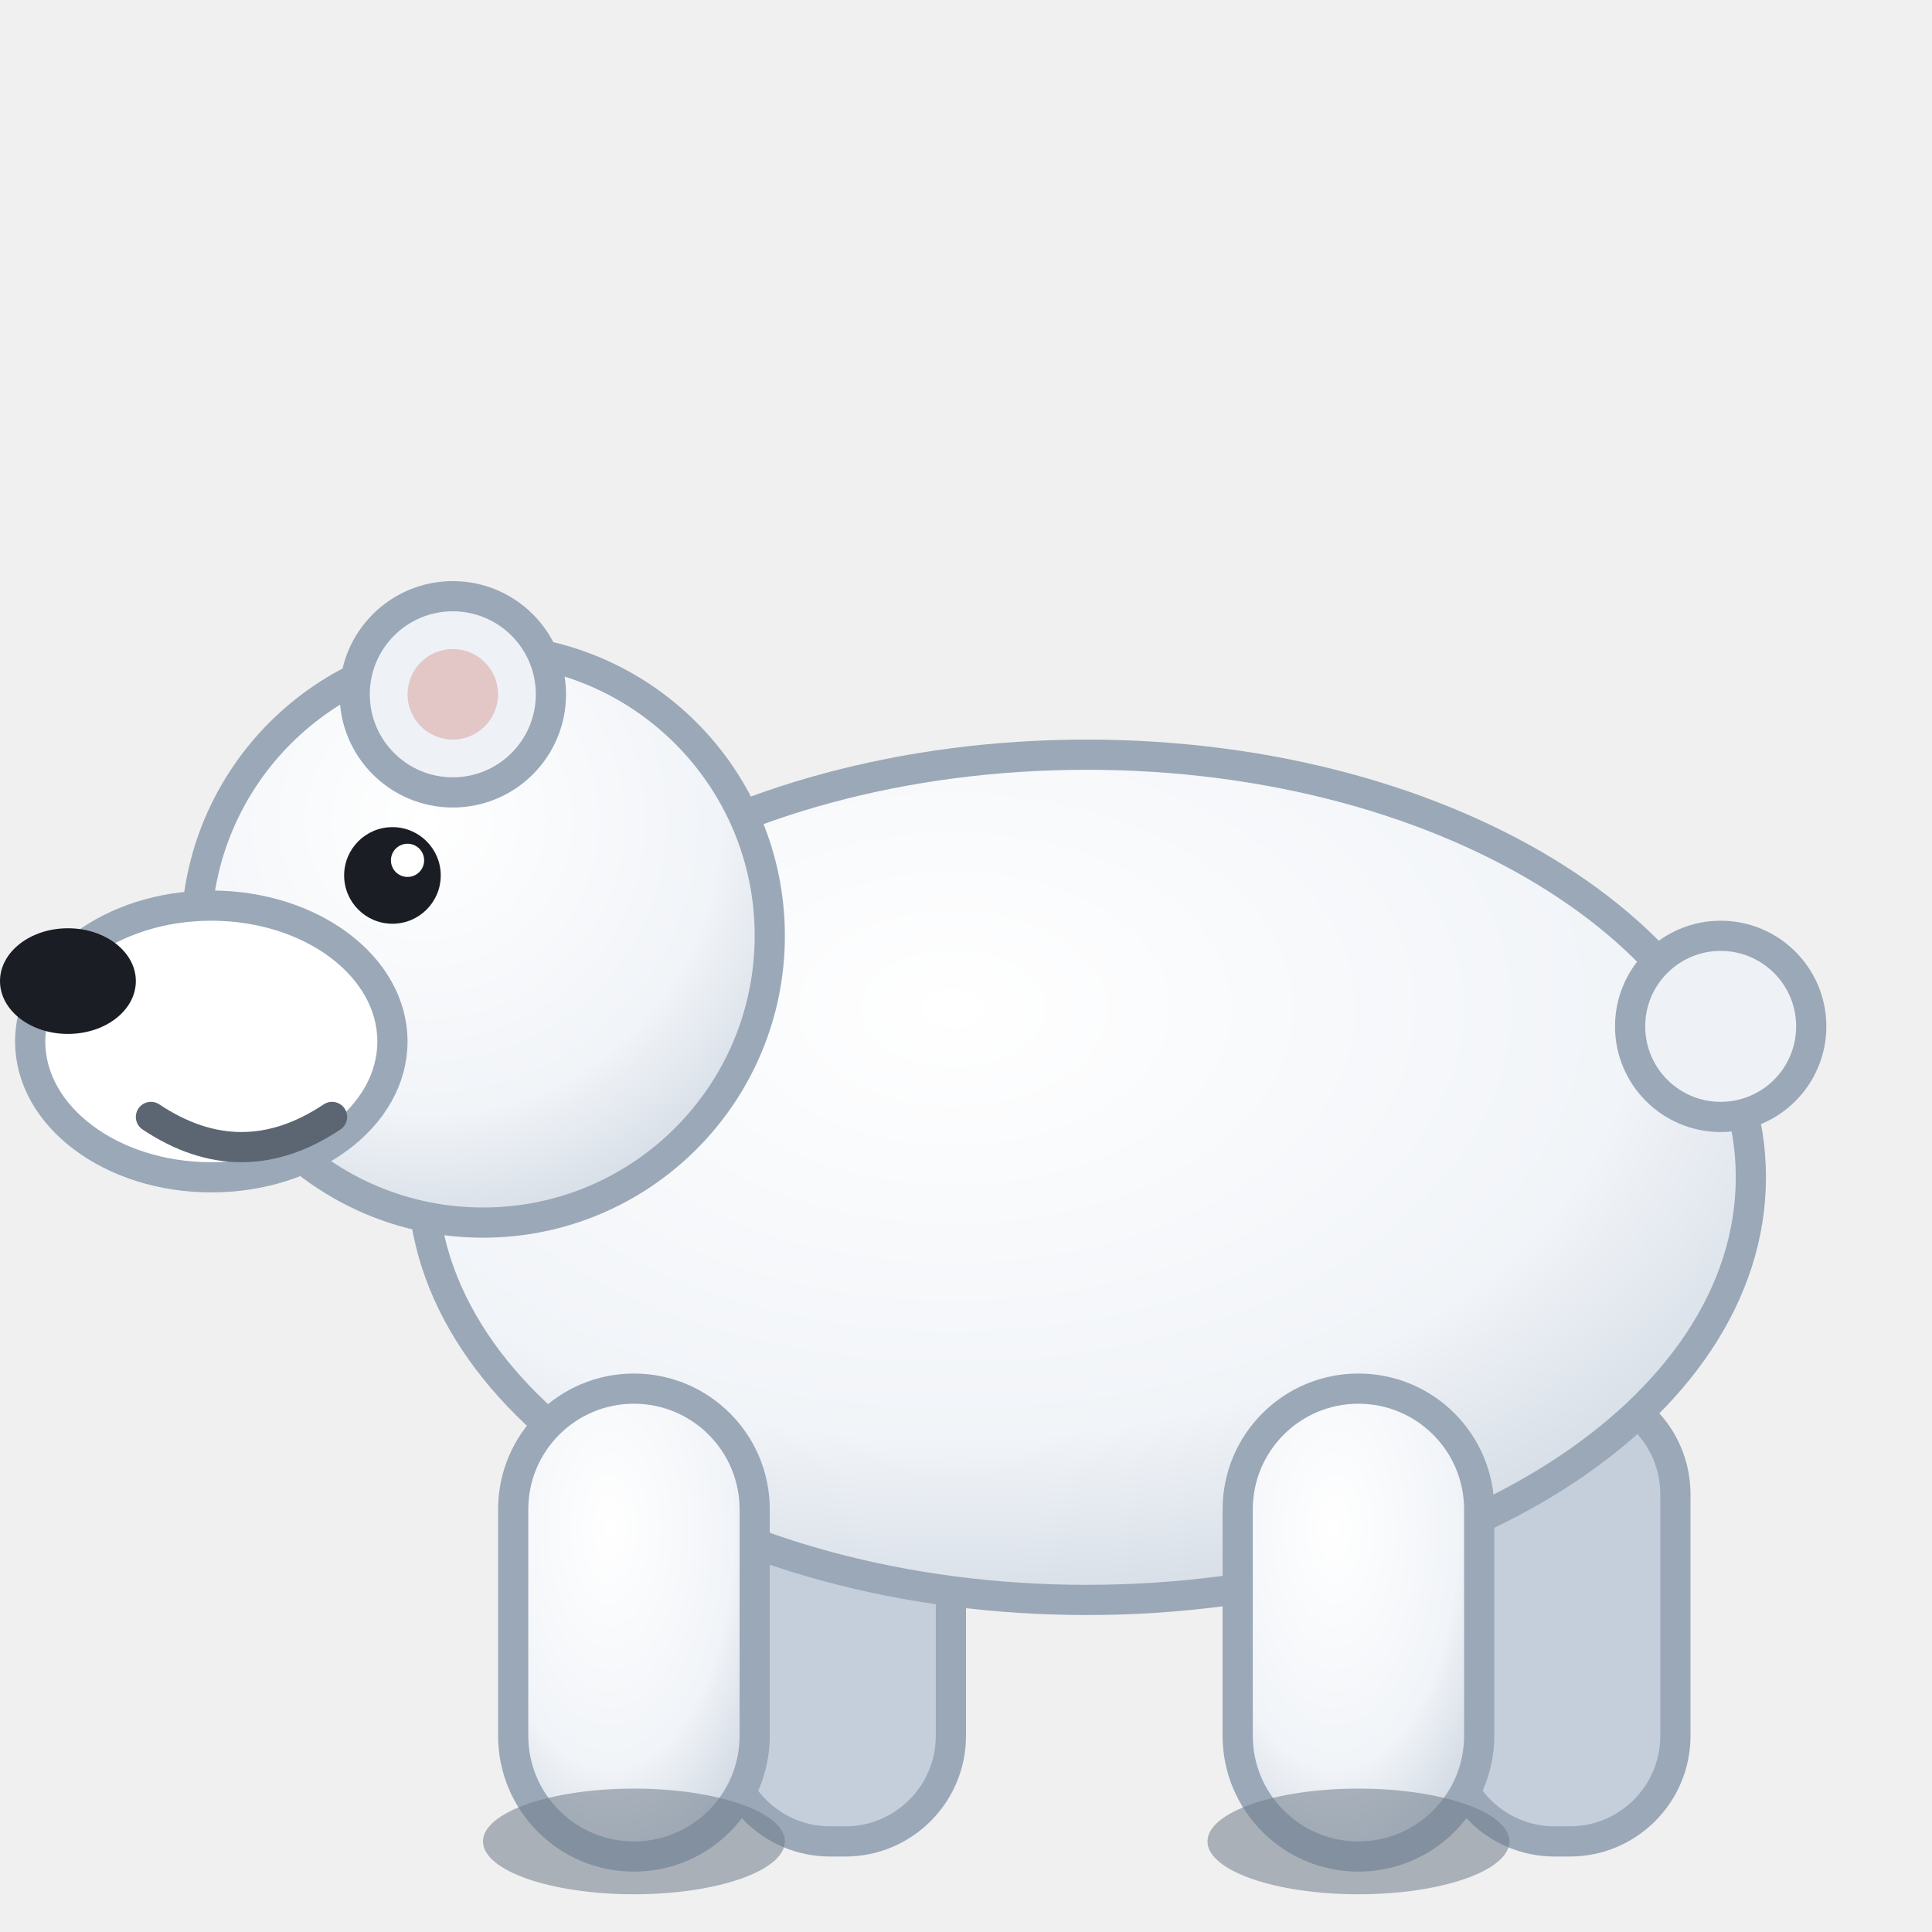
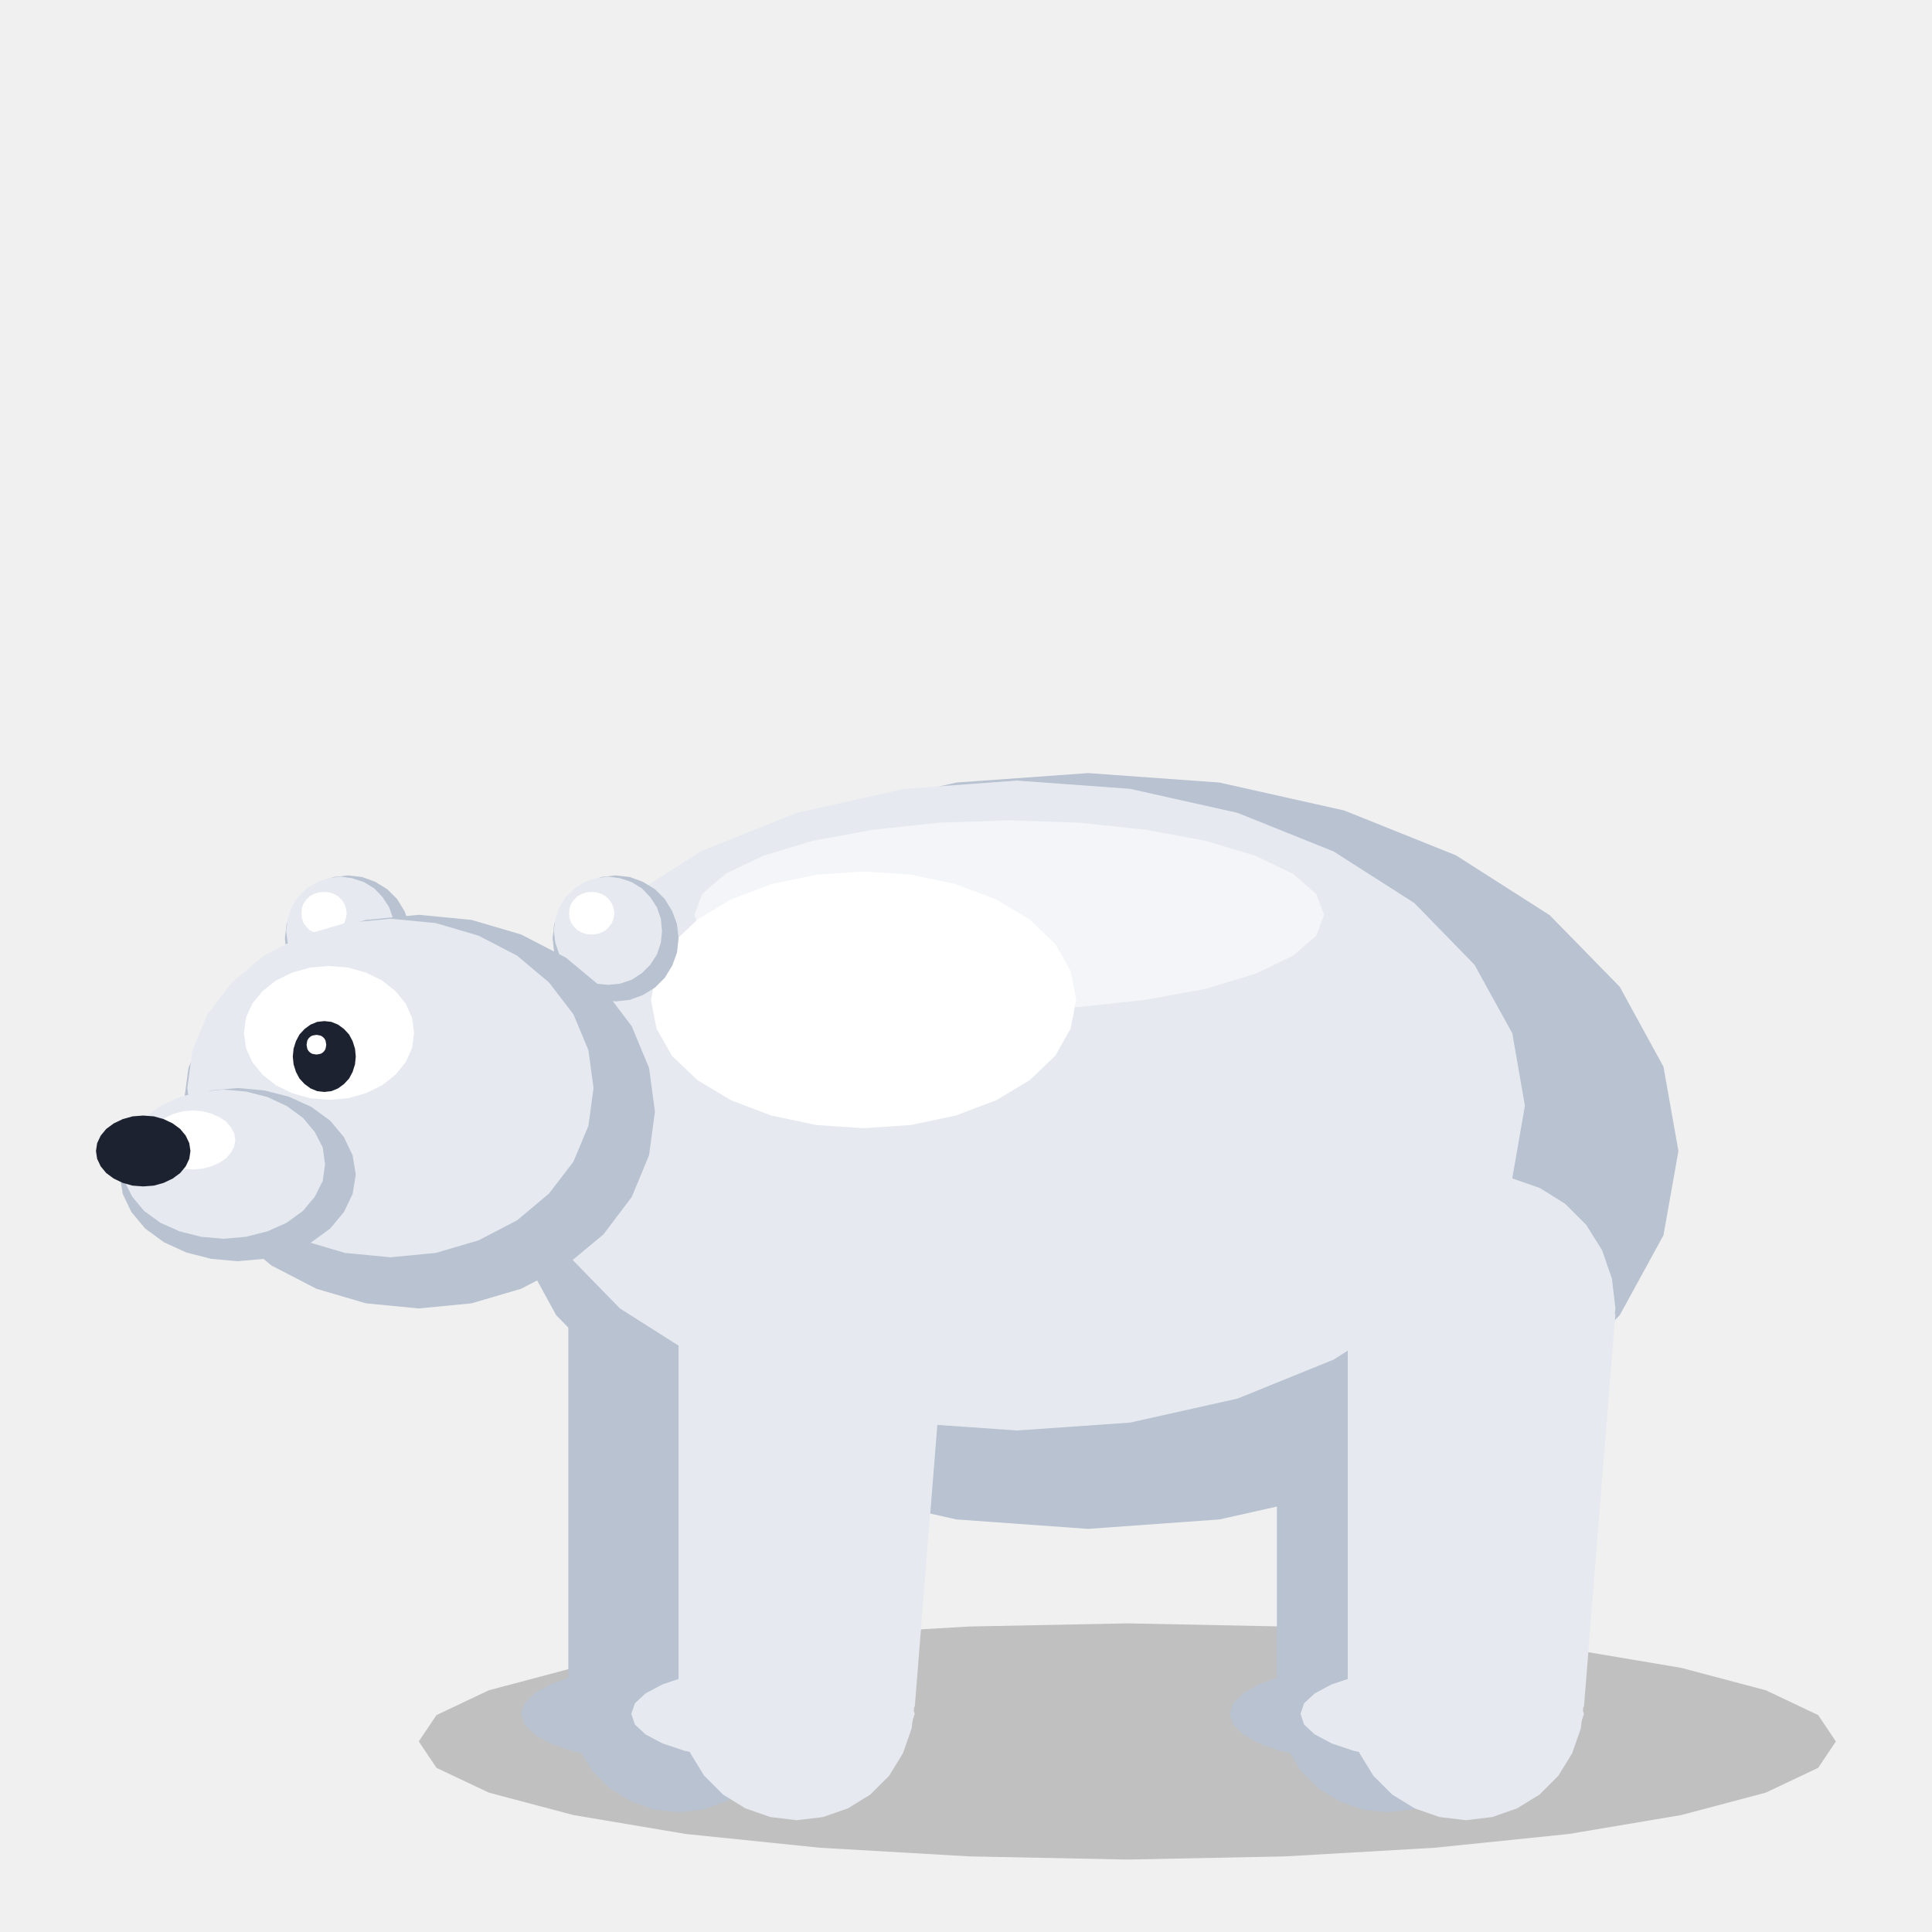
- <svg xmlns="http://www.w3.org/2000/svg" viewBox="0 0 128 128">
-   <defs>
-     <radialGradient id="f" cx="40%" cy="30%" r="85%">
-       <stop offset="0" stop-color="#ffffff" />
-       <stop offset=".6" stop-color="#f1f4f8" />
-       <stop offset="1" stop-color="#c5cfdb" />
-     </radialGradient>
-   </defs>
-   <rect x="48" y="92" width="15" height="30" rx="7" fill="#c5cfdb" stroke="#9aa8b8" stroke-width="2" />
-   <rect x="96" y="92" width="15" height="30" rx="7" fill="#c5cfdb" stroke="#9aa8b8" stroke-width="2" />
-   <ellipse cx="72" cy="78" rx="44" ry="28" fill="url(#f)" stroke="#9aa8b8" stroke-width="2" />
-   <rect x="34" y="92" width="16" height="31" rx="8" fill="url(#f)" stroke="#9aa8b8" stroke-width="2" />
-   <rect x="82" y="92" width="16" height="31" rx="8" fill="url(#f)" stroke="#9aa8b8" stroke-width="2" />
-   <ellipse cx="42" cy="122" rx="10" ry="3.5" fill="#6f7b8a" opacity=".55" />
-   <ellipse cx="90" cy="122" rx="10" ry="3.5" fill="#6f7b8a" opacity=".55" />
-   <circle cx="114" cy="68" r="6" fill="#eef2f7" stroke="#9aa8b8" stroke-width="2" />
-   <circle cx="32" cy="62" r="19" fill="url(#f)" stroke="#9aa8b8" stroke-width="2" />
-   <circle cx="30" cy="46" r="6.5" fill="#eef2f7" stroke="#9aa8b8" stroke-width="2" />
-   <circle cx="30" cy="46" r="3" fill="#e3c7c7" />
-   <ellipse cx="14" cy="69" rx="12" ry="9" fill="#ffffff" stroke="#9aa8b8" stroke-width="2" />
-   <ellipse cx="4.5" cy="65" rx="4.5" ry="3.5" fill="#1b1d24" />
-   <path d="M10 74 Q16 78 22 74" stroke="#5c6673" stroke-width="2" fill="none" stroke-linecap="round" />
-   <circle cx="26" cy="58" r="3.2" fill="#1b1d24" />
-   <circle cx="27" cy="57" r="1.1" fill="#fff" />
+ <svg xmlns="http://www.w3.org/2000/svg" viewBox="0 0 80 80">
+   <g transform="translate(41.79 70.48) scale(1.63)">
+     <path d="M21 1L20.55 1.67L19.22 2.3L17.07 2.87L14.22 3.35L10.81 3.7L7.01 3.92L3 4L-1.01 3.92L-4.81 3.7L-8.22 3.35L-11.07 2.87L-13.22 2.3L-14.55 1.67L-15 1L-14.55 0.33L-13.22 -0.3L-11.07 -0.87L-8.22 -1.35L-4.81 -1.7L-1.01 -1.92L3 -2L7.01 -1.92L10.81 -1.7L14.22 -1.35L17.07 -0.87L19.22 -0.3L20.55 0.33Z" fill="#000000" opacity="0.2" />
+     <g>
+       <animateTransform attributeName="transform" type="rotate" values="-14 -8.00 -10.00;14 -8.00 -10.00;-14 -8.00 -10.00" dur="1.6s" begin="0s" repeatCount="indefinite" />
+       <path d="M-11.2 -10.13L-11.2 -0.11L-5.6 0.11L-4.8 -9.87Z" fill="#b8c2d0" />
+       <path d="M-4.8 -10L-4.88 -9.29L-5.12 -8.61L-5.5 -8L-6 -7.5L-6.61 -7.12L-7.29 -6.88L-8 -6.8L-8.71 -6.88L-9.39 -7.12L-10 -7.5L-10.5 -8L-10.88 -8.61L-11.12 -9.29L-11.2 -10L-11.12 -10.71L-10.88 -11.39L-10.5 -12L-10 -12.5L-9.39 -12.88L-8.71 -13.12L-8 -13.2L-7.29 -13.12L-6.61 -12.88L-6 -12.5L-5.5 -12L-5.12 -11.39L-4.88 -10.71Z" fill="#b8c2d0" />
+       <path d="M-5.6 0L-5.67 0.62L-5.88 1.21L-6.21 1.75L-6.65 2.19L-7.19 2.52L-7.78 2.73L-8.4 2.8L-9.02 2.73L-9.61 2.52L-10.15 2.19L-10.59 1.75L-10.92 1.21L-11.13 0.62L-11.2 0L-11.13 -0.62L-10.92 -1.21L-10.59 -1.75L-10.15 -2.19L-9.61 -2.52L-9.02 -2.73L-8.4 -2.8L-7.78 -2.73L-7.19 -2.52L-6.65 -2.19L-6.21 -1.75L-5.88 -1.21L-5.67 -0.62Z" fill="#b8c2d0" />
+       <path d="M-5.6 0.3L-5.69 0.57L-5.94 0.82L-6.34 1.05L-6.88 1.24L-7.52 1.38L-8.24 1.47L-9 1.5L-9.76 1.47L-10.48 1.38L-11.12 1.24L-11.66 1.05L-12.06 0.82L-12.31 0.57L-12.4 0.3L-12.31 0.03L-12.06 -0.22L-11.66 -0.45L-11.12 -0.64L-10.48 -0.78L-9.76 -0.87L-9 -0.9L-8.24 -0.87L-7.52 -0.78L-6.88 -0.64L-6.34 -0.45L-5.94 -0.22L-5.69 0.03Z" fill="#b8c2d0" />
+     </g>
+     <g>
+       <animateTransform attributeName="transform" type="rotate" values="14 10.00 -10.00;-14 10.00 -10.00;14 10.00 -10.00" dur="1.6s" begin="0s" repeatCount="indefinite" />
+       <path d="M6.8 -10.13L6.8 -0.11L12.4 0.11L13.2 -9.87Z" fill="#b8c2d0" />
+       <path d="M13.2 -10L13.12 -9.29L12.88 -8.61L12.5 -8L12 -7.5L11.39 -7.12L10.71 -6.88L10 -6.8L9.29 -6.88L8.61 -7.12L8 -7.5L7.5 -8L7.12 -8.61L6.88 -9.29L6.8 -10L6.88 -10.71L7.12 -11.39L7.5 -12L8 -12.5L8.61 -12.88L9.29 -13.12L10 -13.2L10.71 -13.12L11.39 -12.88L12 -12.5L12.5 -12L12.88 -11.39L13.12 -10.71Z" fill="#b8c2d0" />
+       <path d="M12.4 0L12.33 0.62L12.12 1.21L11.79 1.75L11.35 2.19L10.81 2.52L10.22 2.73L9.6 2.8L8.98 2.73L8.39 2.52L7.85 2.19L7.41 1.75L7.08 1.21L6.87 0.62L6.8 0L6.87 -0.62L7.08 -1.21L7.41 -1.75L7.85 -2.19L8.39 -2.52L8.98 -2.73L9.6 -2.8L10.22 -2.73L10.81 -2.52L11.35 -2.19L11.79 -1.75L12.12 -1.21L12.33 -0.62Z" fill="#b8c2d0" />
+       <path d="M12.4 0.3L12.31 0.57L12.06 0.82L11.66 1.05L11.12 1.24L10.48 1.38L9.76 1.47L9 1.5L8.24 1.47L7.52 1.38L6.88 1.24L6.34 1.05L5.94 0.82L5.69 0.57L5.6 0.3L5.69 0.03L5.94 -0.22L6.34 -0.45L6.88 -0.64L7.52 -0.78L8.24 -0.87L9 -0.9L9.76 -0.87L10.48 -0.78L11.12 -0.64L11.66 -0.45L12.06 -0.22L12.31 0.03Z" fill="#b8c2d0" />
+     </g>
+     <path d="M17 -14L16.62 -11.86L15.51 -9.83L13.73 -8.01L11.35 -6.49L8.51 -5.35L5.34 -4.64L2 -4.4L-1.34 -4.64L-4.51 -5.35L-7.35 -6.49L-9.73 -8.01L-11.51 -9.83L-12.62 -11.86L-13 -14L-12.62 -16.14L-11.51 -18.17L-9.73 -19.99L-7.35 -21.51L-4.51 -22.65L-1.34 -23.36L2 -23.6L5.34 -23.36L8.51 -22.65L11.35 -21.51L13.73 -19.99L15.51 -18.17L16.62 -16.14Z" fill="#b8c2d0" />
+     <path d="M13.1 -15.15L12.78 -13.31L11.82 -11.57L10.29 -10L8.24 -8.7L5.8 -7.71L3.07 -7.1L0.2 -6.9L-2.67 -7.1L-5.4 -7.71L-7.84 -8.7L-9.89 -10L-11.42 -11.57L-12.38 -13.31L-12.7 -15.15L-12.38 -16.99L-11.42 -18.73L-9.89 -20.3L-7.84 -21.61L-5.4 -22.59L-2.67 -23.2L0.2 -23.41L3.07 -23.2L5.8 -22.59L8.24 -21.61L10.29 -20.3L11.82 -18.73L12.78 -16.99Z" fill="#e6eaf0" />
+     <path d="M1.7 -17.84L1.56 -17.11L1.17 -16.42L0.52 -15.8L-0.33 -15.29L-1.36 -14.9L-2.5 -14.66L-3.7 -14.58L-4.9 -14.66L-6.04 -14.9L-7.07 -15.29L-7.92 -15.8L-8.57 -16.42L-8.96 -17.11L-9.1 -17.84L-8.96 -18.57L-8.57 -19.26L-7.92 -19.88L-7.07 -20.39L-6.04 -20.78L-4.9 -21.02L-3.7 -21.1L-2.5 -21.02L-1.36 -20.78L-0.33 -20.39L0.52 -19.88L1.17 -19.26L1.56 -18.57Z" fill="#ffffff" />
+     <path d="M8 -20L7.8 -19.47L7.21 -18.96L6.25 -18.5L4.99 -18.12L3.47 -17.84L1.78 -17.66L0 -17.6L-1.78 -17.66L-3.47 -17.84L-4.99 -18.12L-6.25 -18.5L-7.21 -18.96L-7.8 -19.47L-8 -20L-7.8 -20.53L-7.21 -21.04L-6.25 -21.5L-4.99 -21.88L-3.47 -22.16L-1.78 -22.34L-0 -22.4L1.78 -22.34L3.47 -22.16L4.99 -21.88L6.25 -21.5L7.21 -21.04L7.8 -20.53Z" fill="#ffffff" opacity="0.5" />
+     <g>
+       <animateTransform attributeName="transform" type="rotate" values="-14 -5.00 -10.00;14 -5.00 -10.00;-14 -5.00 -10.00" dur="1.6s" begin="0s" repeatCount="indefinite" />
+       <path d="M-8.4 -10.14L-8.4 -0.12L-2.4 0.12L-1.6 -9.86Z" fill="#e6eaf0" />
+       <path d="M-1.6 -10L-1.69 -9.24L-1.94 -8.52L-2.34 -7.88L-2.88 -7.34L-3.52 -6.94L-4.24 -6.69L-5 -6.6L-5.76 -6.69L-6.48 -6.94L-7.12 -7.34L-7.66 -7.88L-8.06 -8.52L-8.31 -9.24L-8.4 -10L-8.31 -10.76L-8.06 -11.48L-7.66 -12.12L-7.12 -12.66L-6.48 -13.06L-5.76 -13.31L-5 -13.4L-4.24 -13.31L-3.52 -13.06L-2.88 -12.66L-2.34 -12.12L-1.94 -11.48L-1.69 -10.76Z" fill="#e6eaf0" />
+       <path d="M-2.4 0L-2.48 0.67L-2.7 1.3L-3.05 1.87L-3.53 2.35L-4.1 2.7L-4.73 2.92L-5.4 3L-6.07 2.92L-6.7 2.7L-7.27 2.35L-7.75 1.87L-8.1 1.3L-8.32 0.67L-8.4 0L-8.32 -0.67L-8.1 -1.3L-7.75 -1.87L-7.27 -2.35L-6.7 -2.7L-6.07 -2.92L-5.4 -3L-4.73 -2.92L-4.1 -2.7L-3.53 -2.35L-3.05 -1.87L-2.7 -1.3L-2.48 -0.67Z" fill="#e6eaf0" />
+       <path d="M-2.4 0.3L-2.49 0.57L-2.76 0.82L-3.19 1.05L-3.76 1.24L-4.44 1.38L-5.2 1.47L-6 1.5L-6.8 1.47L-7.56 1.38L-8.24 1.24L-8.81 1.05L-9.24 0.82L-9.51 0.57L-9.6 0.3L-9.51 0.03L-9.24 -0.22L-8.81 -0.45L-8.24 -0.64L-7.56 -0.78L-6.8 -0.87L-6 -0.9L-5.2 -0.87L-4.44 -0.78L-3.76 -0.64L-3.19 -0.45L-2.76 -0.22L-2.49 0.03Z" fill="#e6eaf0" />
+     </g>
+     <g>
+       <animateTransform attributeName="transform" type="rotate" values="14 12.00 -10.00;-14 12.00 -10.00;14 12.00 -10.00" dur="1.6s" begin="0s" repeatCount="indefinite" />
+       <path d="M8.6 -10.14L8.6 -0.12L14.6 0.12L15.4 -9.86Z" fill="#e6eaf0" />
+       <path d="M15.4 -10L15.31 -9.24L15.06 -8.52L14.66 -7.88L14.12 -7.34L13.48 -6.94L12.76 -6.69L12 -6.6L11.24 -6.69L10.52 -6.94L9.88 -7.34L9.34 -7.88L8.94 -8.52L8.69 -9.24L8.6 -10L8.69 -10.76L8.94 -11.48L9.34 -12.12L9.88 -12.66L10.52 -13.06L11.24 -13.31L12 -13.4L12.76 -13.31L13.48 -13.06L14.12 -12.66L14.66 -12.12L15.06 -11.48L15.31 -10.76Z" fill="#e6eaf0" />
+       <path d="M14.6 0L14.52 0.67L14.3 1.3L13.95 1.87L13.47 2.35L12.9 2.7L12.27 2.92L11.6 3L10.93 2.92L10.3 2.7L9.73 2.35L9.25 1.87L8.9 1.3L8.68 0.67L8.6 0L8.68 -0.67L8.9 -1.3L9.25 -1.87L9.73 -2.35L10.3 -2.7L10.93 -2.92L11.6 -3L12.27 -2.92L12.9 -2.7L13.47 -2.35L13.95 -1.87L14.3 -1.3L14.52 -0.67Z" fill="#e6eaf0" />
+       <path d="M14.6 0.3L14.51 0.57L14.24 0.82L13.81 1.05L13.24 1.24L12.56 1.38L11.8 1.47L11 1.5L10.2 1.47L9.44 1.38L8.76 1.24L8.19 1.05L7.76 0.82L7.49 0.57L7.4 0.3L7.49 0.03L7.76 -0.22L8.19 -0.45L8.76 -0.64L9.44 -0.78L10.2 -0.87L11 -0.9L11.8 -0.87L12.56 -0.78L13.24 -0.64L13.81 -0.45L14.24 -0.22L14.51 0.03Z" fill="#e6eaf0" />
+     </g>
+     <g>
+       <animateTransform attributeName="transform" type="rotate" values="-4 -10.00 -16.00;4 -10.00 -16.00;-4 -10.00 -16.00" dur="1.6s" begin="0s" repeatCount="indefinite" />
+       <path d="M-15.2 -19.4L-15.24 -19.04L-15.36 -18.71L-15.55 -18.4L-15.8 -18.15L-16.11 -17.96L-16.44 -17.84L-16.8 -17.8L-17.16 -17.84L-17.49 -17.96L-17.8 -18.15L-18.05 -18.4L-18.24 -18.71L-18.36 -19.04L-18.4 -19.4L-18.36 -19.76L-18.24 -20.09L-18.05 -20.4L-17.8 -20.65L-17.49 -20.84L-17.16 -20.96L-16.8 -21L-16.44 -20.96L-16.11 -20.84L-15.8 -20.65L-15.55 -20.4L-15.36 -20.09L-15.24 -19.76Z" fill="#b8c2d0" />
+       <path d="M-15.62 -19.59L-15.65 -19.29L-15.75 -18.99L-15.92 -18.73L-16.13 -18.52L-16.39 -18.35L-16.69 -18.25L-16.99 -18.22L-17.3 -18.25L-17.59 -18.35L-17.85 -18.52L-18.07 -18.73L-18.23 -18.99L-18.33 -19.29L-18.37 -19.59L-18.33 -19.9L-18.23 -20.19L-18.07 -20.45L-17.85 -20.67L-17.59 -20.83L-17.3 -20.93L-16.99 -20.97L-16.69 -20.93L-16.39 -20.83L-16.13 -20.67L-15.92 -20.45L-15.75 -20.19L-15.65 -19.9Z" fill="#e6eaf0" />
+       <path d="M-16.83 -20.04L-16.85 -19.92L-16.89 -19.8L-16.96 -19.7L-17.05 -19.61L-17.16 -19.55L-17.28 -19.51L-17.41 -19.5L-17.54 -19.51L-17.66 -19.55L-17.77 -19.61L-17.86 -19.7L-17.93 -19.8L-17.97 -19.92L-17.98 -20.04L-17.97 -20.16L-17.93 -20.28L-17.86 -20.38L-17.77 -20.47L-17.66 -20.53L-17.54 -20.57L-17.41 -20.58L-17.28 -20.57L-17.16 -20.53L-17.05 -20.47L-16.96 -20.38L-16.89 -20.28L-16.85 -20.16Z" fill="#ffffff" />
+       <path d="M-8.4 -19.4L-8.44 -19.04L-8.56 -18.71L-8.75 -18.4L-9 -18.15L-9.31 -17.96L-9.64 -17.84L-10 -17.8L-10.36 -17.84L-10.69 -17.96L-11 -18.15L-11.25 -18.4L-11.44 -18.71L-11.56 -19.04L-11.6 -19.4L-11.56 -19.76L-11.44 -20.09L-11.25 -20.4L-11 -20.65L-10.69 -20.84L-10.36 -20.96L-10 -21L-9.64 -20.96L-9.31 -20.84L-9 -20.65L-8.75 -20.4L-8.56 -20.09L-8.44 -19.76Z" fill="#b8c2d0" />
+       <path d="M-8.82 -19.59L-8.85 -19.29L-8.95 -18.99L-9.12 -18.73L-9.33 -18.52L-9.59 -18.35L-9.89 -18.25L-10.19 -18.22L-10.5 -18.25L-10.79 -18.35L-11.05 -18.52L-11.27 -18.73L-11.43 -18.99L-11.53 -19.29L-11.57 -19.59L-11.53 -19.9L-11.43 -20.19L-11.27 -20.45L-11.05 -20.67L-10.79 -20.83L-10.5 -20.93L-10.19 -20.97L-9.89 -20.93L-9.59 -20.83L-9.33 -20.67L-9.12 -20.45L-8.95 -20.19L-8.85 -19.9Z" fill="#e6eaf0" />
+       <path d="M-10.03 -20.04L-10.05 -19.92L-10.09 -19.8L-10.16 -19.7L-10.25 -19.61L-10.36 -19.55L-10.48 -19.51L-10.61 -19.5L-10.74 -19.51L-10.86 -19.55L-10.97 -19.61L-11.06 -19.7L-11.13 -19.8L-11.17 -19.92L-11.18 -20.04L-11.17 -20.16L-11.13 -20.28L-11.06 -20.38L-10.97 -20.47L-10.86 -20.53L-10.74 -20.57L-10.61 -20.58L-10.48 -20.57L-10.36 -20.53L-10.25 -20.47L-10.16 -20.38L-10.09 -20.28L-10.05 -20.16Z" fill="#ffffff" />
+       <path d="M-9 -15L-9.15 -13.89L-9.59 -12.83L-10.31 -11.88L-11.26 -11.09L-12.4 -10.5L-13.66 -10.13L-15 -10L-16.34 -10.13L-17.6 -10.5L-18.74 -11.09L-19.69 -11.88L-20.41 -12.83L-20.85 -13.89L-21 -15L-20.85 -16.11L-20.41 -17.17L-19.69 -18.12L-18.74 -18.91L-17.6 -19.5L-16.34 -19.87L-15 -20L-13.66 -19.87L-12.4 -19.5L-11.26 -18.91L-10.31 -18.12L-9.59 -17.17L-9.15 -16.11Z" fill="#b8c2d0" />
+       <path d="M-10.56 -15.6L-10.69 -14.64L-11.07 -13.73L-11.69 -12.92L-12.5 -12.24L-13.48 -11.73L-14.57 -11.41L-15.72 -11.3L-16.87 -11.41L-17.96 -11.73L-18.94 -12.24L-19.75 -12.92L-20.37 -13.73L-20.75 -14.64L-20.88 -15.6L-20.75 -16.56L-20.37 -17.47L-19.75 -18.28L-18.94 -18.96L-17.96 -19.47L-16.87 -19.79L-15.72 -19.9L-14.57 -19.79L-13.48 -19.47L-12.5 -18.96L-11.69 -18.28L-11.07 -17.47L-10.69 -16.56Z" fill="#e6eaf0" />
+       <path d="M-15.12 -17L-15.17 -16.62L-15.33 -16.26L-15.59 -15.94L-15.93 -15.67L-16.34 -15.47L-16.8 -15.34L-17.28 -15.3L-17.76 -15.34L-18.22 -15.47L-18.63 -15.67L-18.97 -15.94L-19.23 -16.26L-19.39 -16.62L-19.44 -17L-19.39 -17.38L-19.23 -17.74L-18.97 -18.06L-18.63 -18.33L-18.22 -18.53L-17.76 -18.66L-17.28 -18.7L-16.8 -18.66L-16.34 -18.53L-15.93 -18.33L-15.59 -18.06L-15.33 -17.74L-15.17 -17.38Z" fill="#ffffff" />
+       <path d="M-16.6 -13.4L-16.68 -12.91L-16.9 -12.45L-17.25 -12.03L-17.73 -11.68L-18.3 -11.42L-18.93 -11.26L-19.6 -11.2L-20.27 -11.26L-20.9 -11.42L-21.47 -11.68L-21.95 -12.03L-22.3 -12.45L-22.52 -12.91L-22.6 -13.4L-22.52 -13.89L-22.3 -14.35L-21.95 -14.77L-21.47 -15.12L-20.9 -15.38L-20.27 -15.54L-19.6 -15.6L-18.93 -15.54L-18.3 -15.38L-17.73 -15.12L-17.25 -14.77L-16.9 -14.35L-16.68 -13.89Z" fill="#b8c2d0" />
+       <path d="M-17.38 -13.66L-17.44 -13.24L-17.64 -12.84L-17.94 -12.48L-18.35 -12.18L-18.84 -11.96L-19.39 -11.82L-19.96 -11.77L-20.53 -11.82L-21.08 -11.96L-21.57 -12.18L-21.98 -12.48L-22.28 -12.84L-22.48 -13.24L-22.54 -13.66L-22.48 -14.09L-22.28 -14.48L-21.98 -14.84L-21.57 -15.14L-21.08 -15.37L-20.53 -15.51L-19.96 -15.56L-19.39 -15.51L-18.84 -15.37L-18.35 -15.14L-17.94 -14.84L-17.64 -14.48L-17.44 -14.09Z" fill="#e6eaf0" />
+       <path d="M-19.66 -14.28L-19.69 -14.11L-19.77 -13.96L-19.9 -13.81L-20.07 -13.7L-20.27 -13.61L-20.5 -13.55L-20.74 -13.53L-20.98 -13.55L-21.21 -13.61L-21.41 -13.7L-21.58 -13.81L-21.71 -13.96L-21.79 -14.11L-21.82 -14.28L-21.79 -14.45L-21.71 -14.6L-21.58 -14.75L-21.41 -14.86L-21.21 -14.95L-20.98 -15.01L-20.74 -15.03L-20.5 -15.01L-20.27 -14.95L-20.07 -14.86L-19.9 -14.75L-19.77 -14.6L-19.69 -14.45Z" fill="#ffffff" />
+       <path d="M-20.8 -14L-20.83 -13.8L-20.92 -13.61L-21.06 -13.44L-21.25 -13.3L-21.48 -13.19L-21.73 -13.12L-22 -13.1L-22.27 -13.12L-22.52 -13.19L-22.75 -13.3L-22.94 -13.44L-23.08 -13.61L-23.17 -13.8L-23.2 -14L-23.17 -14.2L-23.08 -14.39L-22.94 -14.56L-22.75 -14.7L-22.52 -14.81L-22.27 -14.88L-22 -14.9L-21.73 -14.88L-21.48 -14.81L-21.25 -14.7L-21.06 -14.56L-20.92 -14.39L-20.83 -14.2Z" fill="#1d2230" />
+       <path d="M-16.6 -16.4L-16.62 -16.2L-16.68 -16.01L-16.77 -15.84L-16.9 -15.7L-17.05 -15.59L-17.22 -15.52L-17.4 -15.5L-17.58 -15.52L-17.75 -15.59L-17.9 -15.7L-18.03 -15.84L-18.12 -16.01L-18.18 -16.2L-18.2 -16.4L-18.18 -16.6L-18.12 -16.79L-18.03 -16.96L-17.9 -17.1L-17.75 -17.21L-17.58 -17.28L-17.4 -17.3L-17.22 -17.28L-17.05 -17.21L-16.9 -17.1L-16.77 -16.96L-16.68 -16.79L-16.62 -16.6Z" fill="#1d2230" />
+       <path d="M-17.35 -16.7L-17.36 -16.64L-17.37 -16.59L-17.4 -16.54L-17.44 -16.5L-17.49 -16.47L-17.54 -16.46L-17.6 -16.45L-17.66 -16.46L-17.71 -16.47L-17.76 -16.5L-17.8 -16.54L-17.83 -16.59L-17.84 -16.64L-17.85 -16.7L-17.84 -16.76L-17.83 -16.81L-17.8 -16.86L-17.76 -16.9L-17.71 -16.93L-17.66 -16.94L-17.6 -16.95L-17.54 -16.94L-17.49 -16.93L-17.44 -16.9L-17.4 -16.86L-17.37 -16.81L-17.36 -16.76Z" fill="#ffffff" />
+     </g>
+   </g>
</svg>
